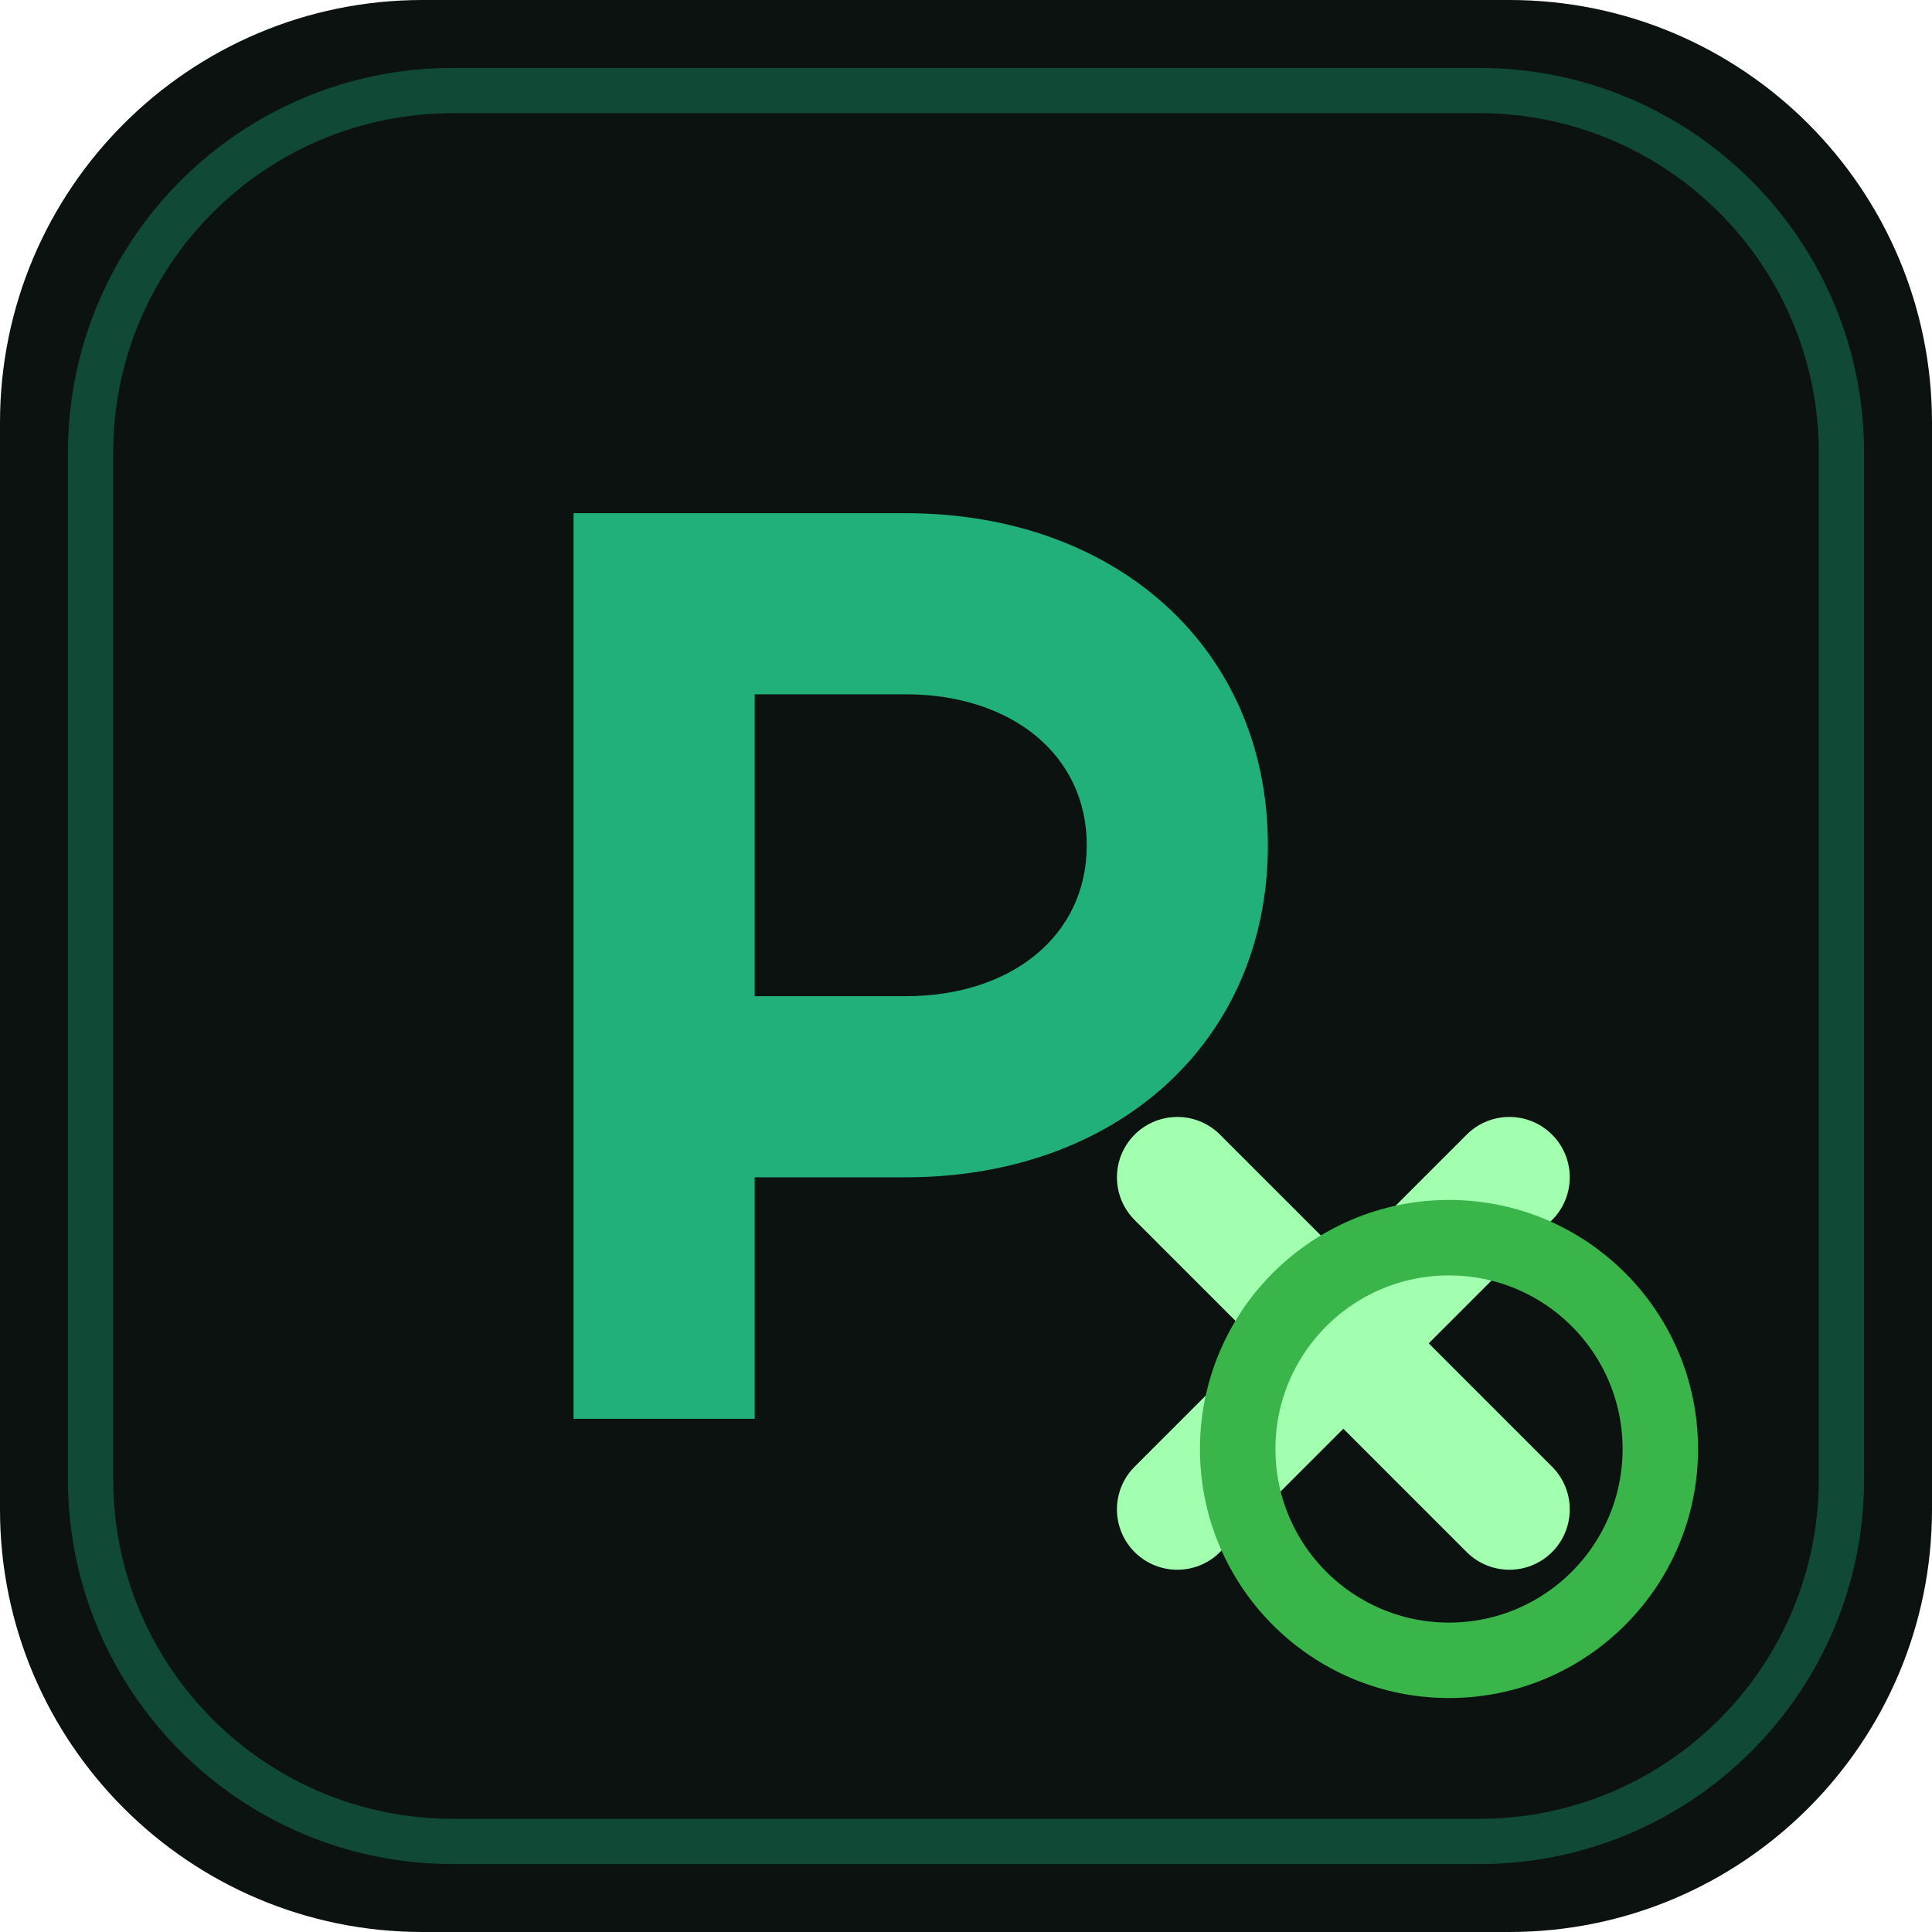
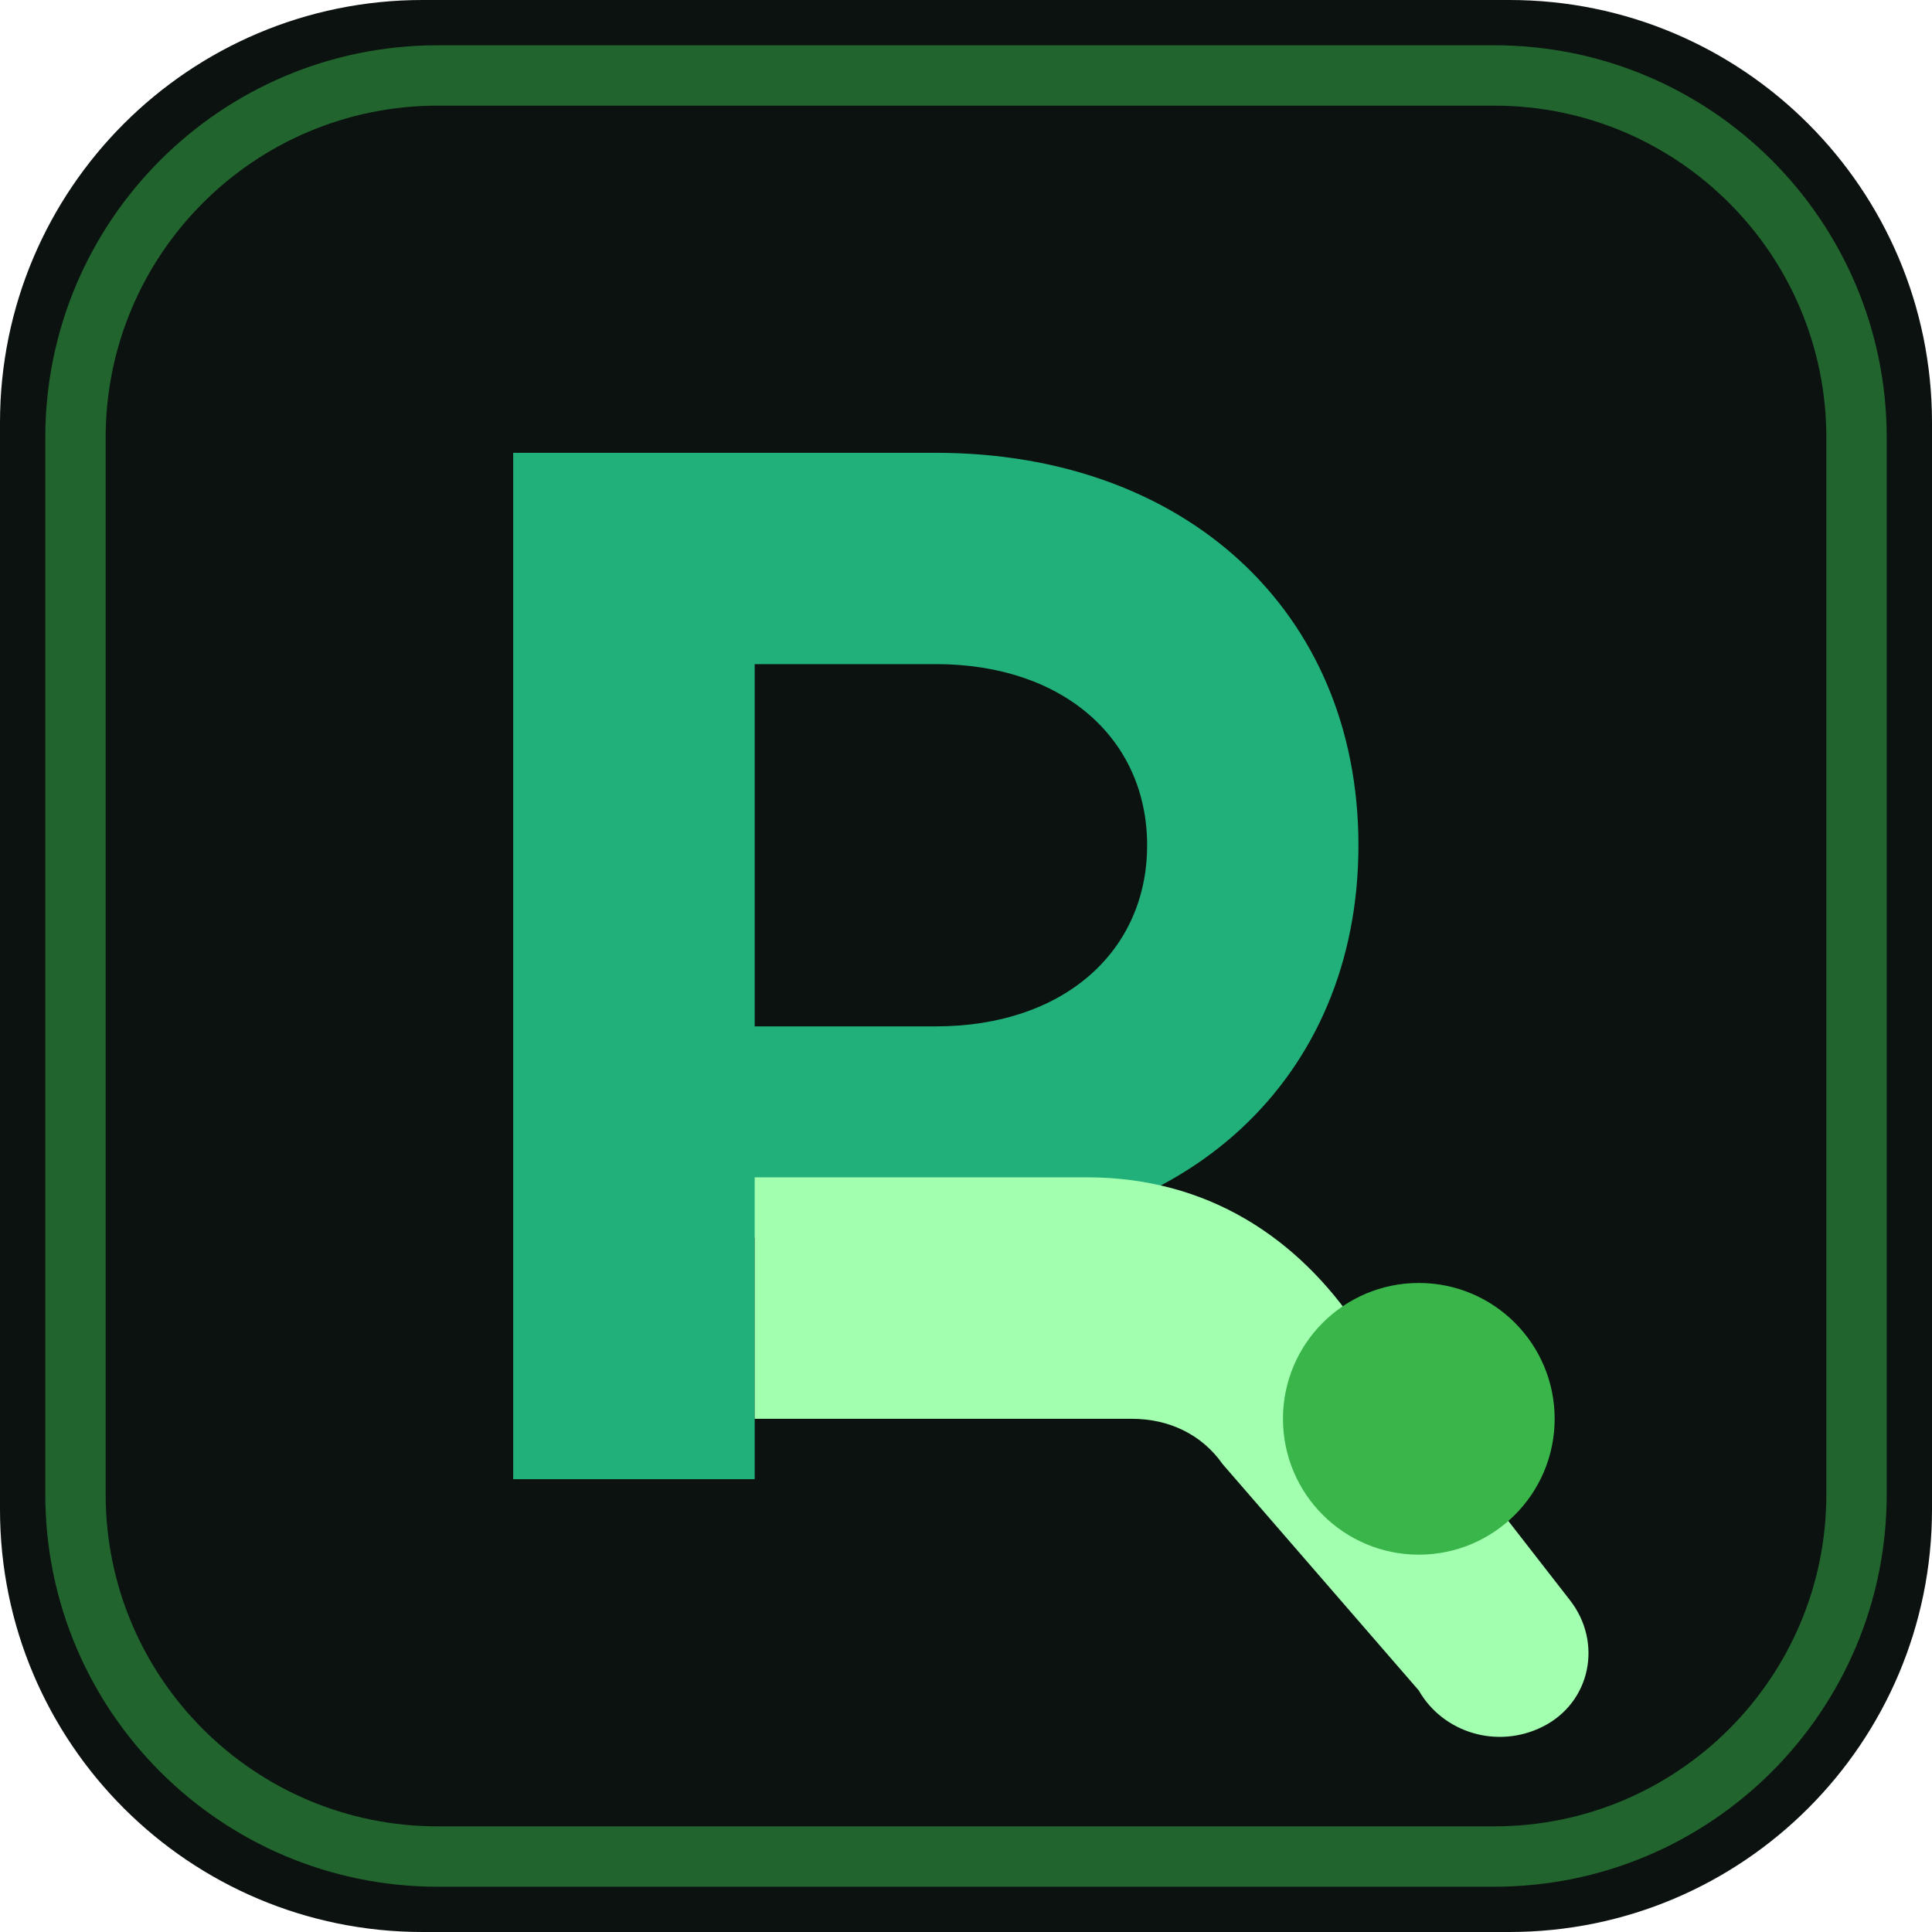
<svg xmlns="http://www.w3.org/2000/svg" viewBox="0 0 128 128" fill="none">
  <rect width="128" height="128" rx="28" fill="#0B1210" />
-   <rect x="6" y="6" width="116" height="116" rx="24" stroke="#168F63" stroke-width="3" opacity=".45" />
-   <path d="M38 34h22c14 0 24 9 24 22s-10 22-24 22H50v16H38V34zm12 12v20h10c7 0 12-4 12-10s-5-10-12-10H50z" fill="#22B07A" />
-   <path d="M78 78l22 22M100 78L78 100" stroke="#A2FFAF" stroke-width="8" stroke-linecap="round" />
-   <circle cx="96" cy="96" r="14" stroke="#39B54A" stroke-width="5" fill="none" />
+   <rect x="5" y="5" width="118" height="118" rx="24" stroke="#39B54A" stroke-width="4" opacity=".5" />
+   <path d="M34 30h28c16.5 0 28 10.5 28 26s-11.5 26-28 26H50v16H34V30zm16 14v24h12c8.5 0 14-5 14-12s-5.5-12-14-12H50z" fill="#22B07A" />
+   <path d="M72 78c8 0 14 4 18 10l14 18c2.2 2.8 1.4 6.8-1.8 8.4-3 1.5-6.6.4-8.2-2.4L81 97c-1.4-2-3.6-3-6-3H50v-16h22z" fill="#A2FFAF" />
+   <circle cx="94" cy="94" r="9" fill="#39B54A" />
</svg>
